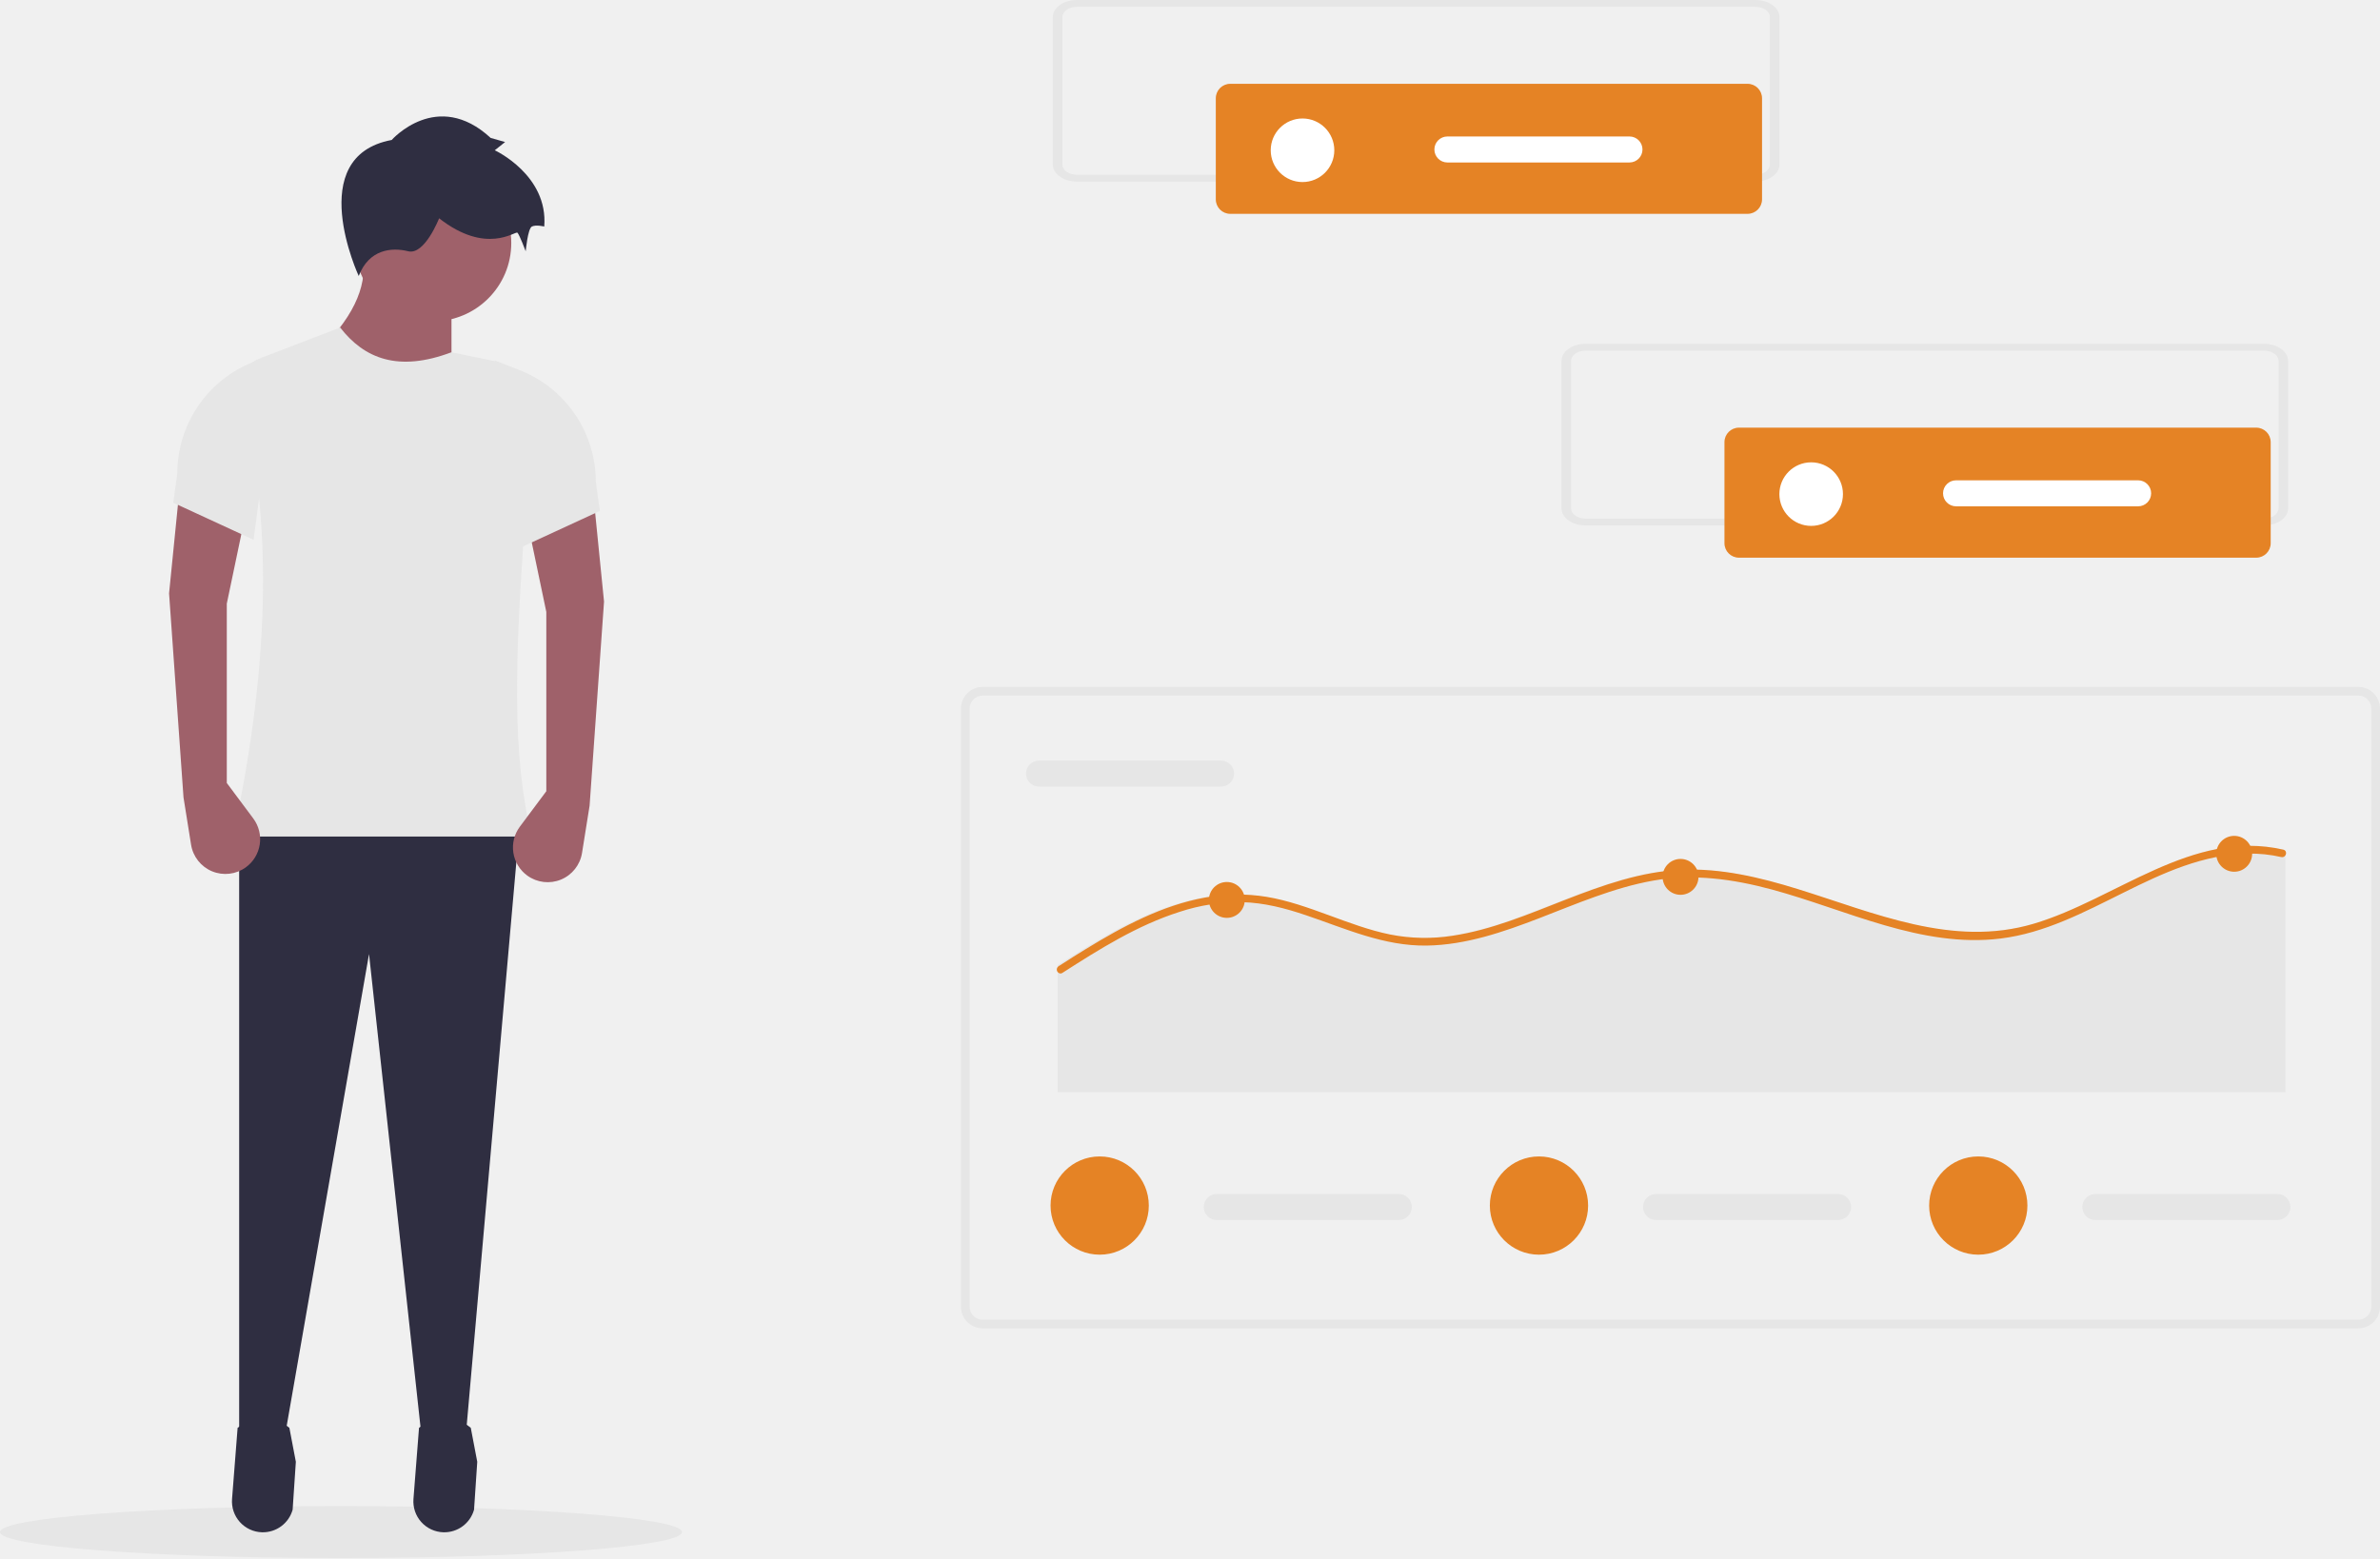
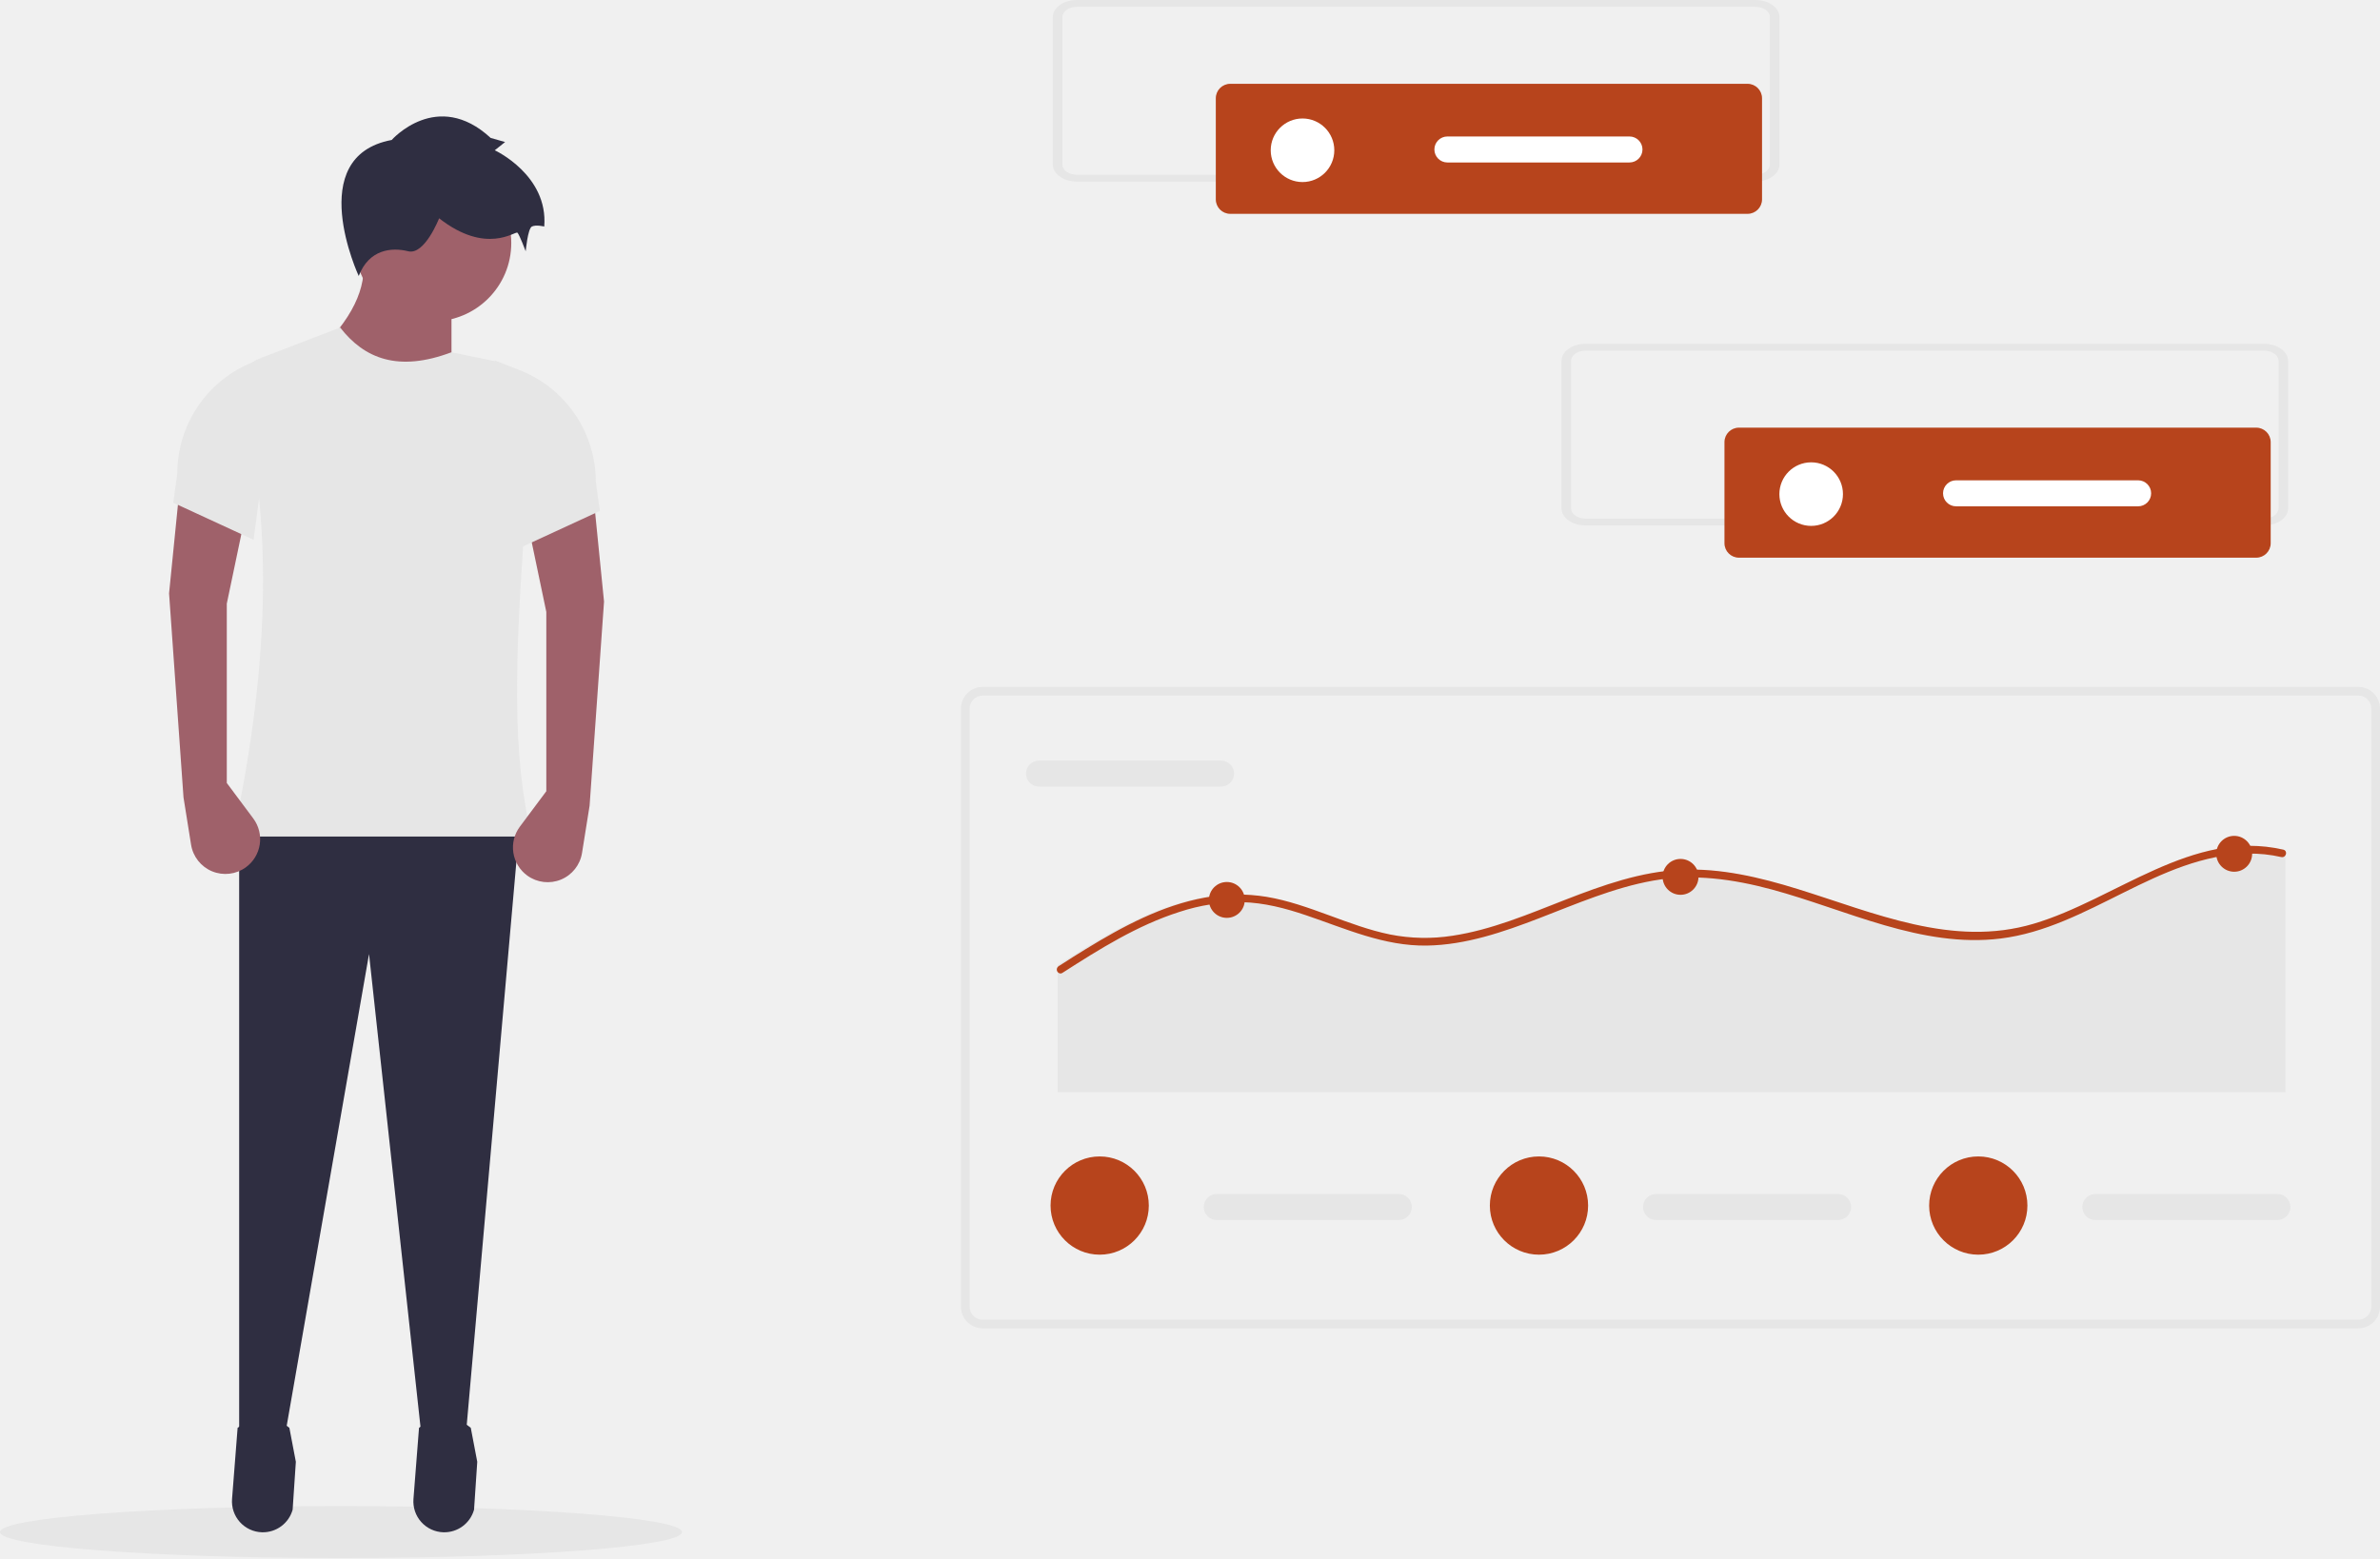
<svg xmlns="http://www.w3.org/2000/svg" data-name="Layer 1" width="823.5" height="539.233" viewBox="0 0 823.5 539.233">
  <ellipse cx="118" cy="530.233" rx="118" ry="9" fill="#e6e6e6" />
  <path d="M344.468,315.845l-47.076-12.839q18.856-17.793,16.405-33.524H344.468Z" transform="translate(-188.25 -180.3837)" fill="#9f616a" />
  <polygon points="161.211 496.376 146.005 498.515 127.687 330.184 98.443 497.802 82.751 498.515 82.751 285.961 179.756 285.961 161.211 496.376" fill="#2f2e41" />
  <path d="M278.898,710.693h0a10.695,10.695,0,0,0,10.607-7.816l1.111-16.575-2.239-11.755c-5.908-4.855-11.88-4.754-17.912,0L268.541,699.169A10.695,10.695,0,0,0,278.898,710.693Z" transform="translate(-188.25 -180.3837)" fill="#2f2e41" />
  <path d="M341.666,710.693h0a10.695,10.695,0,0,0,10.607-7.816l1.111-16.575-2.239-11.755c-5.908-4.855-11.88-4.754-17.912,0l-1.924,24.622A10.695,10.695,0,0,0,341.666,710.693Z" transform="translate(-188.25 -180.3837)" fill="#2f2e41" />
  <circle cx="149.799" cy="84.105" r="27.104" fill="#9f616a" />
  <path d="M372.286,469.911H268.861c13.405-62.124,13.367-112.158,2.69-152.623a10.813,10.813,0,0,1,6.576-12.853l27.825-10.702c8.354,10.788,20.142,15.5,38.517,8.559l14.581,2.991a14.982,14.982,0,0,1,11.957,15.665c-1.073,15.826-.65,31.772-1.573,45.538C366.573,409.115,365.339,442.347,372.286,469.911Z" transform="translate(-188.25 -180.3837)" fill="#e6e6e6" />
  <path d="M323.783,228.826s15.692-17.832,34.237-.713l4.993,1.427-3.566,2.853s18.545,8.559,17.118,26.391c0,0-2.853-.713-4.28,0s-2.14,8.559-2.14,8.559-2.14-5.706-2.853-6.419-10.699,7.846-27.104-4.993c0,0-4.993,12.839-10.699,11.412s-13.552-.713-17.118,8.559C312.371,275.901,293.113,234.532,323.783,228.826Z" transform="translate(-188.25 -180.3837)" fill="#2f2e41" />
  <path d="M377.278,454.219l-9.156,12.272a12.027,12.027,0,0,0,2.594,16.939l0,0a12.027,12.027,0,0,0,18.921-7.847l2.619-16.371L397.25,388.598l-3.566-35.664L370.859,361.494l6.419,30.671Z" transform="translate(-188.25 -180.3837)" fill="#9f616a" />
  <path d="M368.006,370.053l27.818-12.839-1.427-10.106a41.488,41.488,0,0,0-26.489-38.682l-8.461-3.281Z" transform="translate(-188.25 -180.3837)" fill="#e6e6e6" />
  <path d="M266.722,451.366l9.156,12.272a12.027,12.027,0,0,1-2.594,16.939l0,0a12.027,12.027,0,0,1-18.921-7.847l-2.619-16.371L246.75,385.745l3.566-35.664,22.825,8.559-6.419,30.671Z" transform="translate(-188.25 -180.3837)" fill="#9f616a" />
  <path d="M275.994,367.2l-27.818-12.839,1.427-10.106a41.488,41.488,0,0,1,26.489-38.682l8.461-3.281Z" transform="translate(-188.25 -180.3837)" fill="#e6e6e6" />
  <path d="M1004.25,640.116h-476a7.508,7.508,0,0,1-7.5-7.5v-207a7.508,7.508,0,0,1,7.5-7.5h476a7.508,7.508,0,0,1,7.5,7.5v207A7.508,7.508,0,0,1,1004.25,640.116Zm-476-219a4.505,4.505,0,0,0-4.5,4.5v207a4.505,4.505,0,0,0,4.5,4.5h476a4.505,4.505,0,0,0,4.5-4.5v-207a4.505,4.505,0,0,0-4.5-4.5Z" transform="translate(-188.25 -180.3837)" fill="#e6e6e6" />
  <path d="M547.75,443.616a4.5,4.5,0,0,0,0,9h63a4.5,4.5,0,0,0,0-9Z" transform="translate(-188.25 -180.3837)" fill="#e6e6e6" />
  <path d="M979.04,474.911V558.361H554.21V514.423c2.942-1.889,5.901-3.769,8.888-5.588,12.754-7.805,26.405-15.104,41.283-17.809a62.32,62.32,0,0,1,21.313-.266c7.466,1.233,14.611,3.805,21.686,6.386,6.977,2.554,13.971,5.188,21.268,6.67a62.272,62.272,0,0,0,21.57.426c13.66-2.049,26.494-7.539,39.275-12.505,12.86-4.993,26.112-9.712,40.03-10.333,13.74-.621,27.312,2.625,40.35,6.652,26.583,8.204,53.726,20.372,81.873,12.027,28.583-8.461,54.872-32.887,86.548-25.641A1.192,1.192,0,0,1,979.04,474.911Z" transform="translate(-188.25 -180.3837)" fill="#e6e6e6" />
-   <path d="M979.04,476.366a1.283,1.283,0,0,1-1.455.639,47.368,47.368,0,0,0-11.512-1.188c-31.157.55-55.113,25.632-85.578,29.383-27.468,3.379-53.321-9.978-79.148-16.958-13.419-3.627-27.255-5.552-41.064-3.086-13.703,2.439-26.563,8.044-39.476,13.02-12.435,4.789-25.357,9.242-38.82,9.463-14.803.248-28.133-5.854-41.862-10.501-7.14-2.421-14.466-4.337-22.031-4.523a66.645,66.645,0,0,0-21.712,3.361c-14.59,4.639-27.734,12.905-40.532,21.117a1.137,1.137,0,0,1-.754.204,1.374,1.374,0,0,1-.585-2.501l.585-.373c2.936-1.889,5.889-3.769,8.869-5.588,12.727-7.805,26.35-15.104,41.197-17.809a62.062,62.062,0,0,1,21.268-.266c7.45,1.233,14.581,3.805,21.641,6.386,6.962,2.554,13.942,5.188,21.224,6.67a62.014,62.014,0,0,0,21.525.426c13.632-2.049,26.439-7.539,39.193-12.505,12.834-4.993,26.057-9.712,39.947-10.333,13.712-.621,27.255,2.625,40.266,6.652,26.528,8.204,53.614,20.372,81.702,12.027,28.523-8.461,54.758-32.887,86.367-25.641a1.19,1.19,0,0,1,.745.47A1.367,1.367,0,0,1,979.04,476.366Z" transform="translate(-188.25 -180.3837)" fill="#e58325" />
-   <circle cx="424.496" cy="311.459" r="6.208" fill="#e58325" />
-   <circle cx="581.479" cy="303.477" r="6.208" fill="#e58325" />
-   <circle cx="773.052" cy="295.494" r="6.208" fill="#e58325" />
+   <path d="M979.04,476.366a1.283,1.283,0,0,1-1.455.639,47.368,47.368,0,0,0-11.512-1.188c-31.157.55-55.113,25.632-85.578,29.383-27.468,3.379-53.321-9.978-79.148-16.958-13.419-3.627-27.255-5.552-41.064-3.086-13.703,2.439-26.563,8.044-39.476,13.02-12.435,4.789-25.357,9.242-38.82,9.463-14.803.248-28.133-5.854-41.862-10.501-7.14-2.421-14.466-4.337-22.031-4.523a66.645,66.645,0,0,0-21.712,3.361c-14.59,4.639-27.734,12.905-40.532,21.117a1.137,1.137,0,0,1-.754.204,1.374,1.374,0,0,1-.585-2.501l.585-.373c2.936-1.889,5.889-3.769,8.869-5.588,12.727-7.805,26.35-15.104,41.197-17.809a62.062,62.062,0,0,1,21.268-.266c7.45,1.233,14.581,3.805,21.641,6.386,6.962,2.554,13.942,5.188,21.224,6.67a62.014,62.014,0,0,0,21.525.426c13.632-2.049,26.439-7.539,39.193-12.505,12.834-4.993,26.057-9.712,39.947-10.333,13.712-.621,27.255,2.625,40.266,6.652,26.528,8.204,53.614,20.372,81.702,12.027,28.523-8.461,54.758-32.887,86.367-25.641a1.19,1.19,0,0,1,.745.47A1.367,1.367,0,0,1,979.04,476.366Z" transform="translate(-188.25 -180.3837)" fill="#b7441c" />
+   <circle cx="424.496" cy="311.459" r="6.208" fill="#b7441c" />
+   <circle cx="581.479" cy="303.477" r="6.208" fill="#b7441c" />
+   <circle cx="773.052" cy="295.494" r="6.208" fill="#b7441c" />
  <path d="M609.25,593.616a4.5,4.5,0,0,0,0,9h63a4.5,4.5,0,0,0,0-9Z" transform="translate(-188.25 -180.3837)" fill="#e6e6e6" />
-   <circle cx="380.5" cy="417.233" r="17" fill="#e58325" />
+   <circle cx="380.5" cy="417.233" r="17" fill="#b7441c" />
  <path d="M761.25,593.616a4.5,4.5,0,0,0,0,9h63a4.5,4.5,0,0,0,0-9Z" transform="translate(-188.25 -180.3837)" fill="#e6e6e6" />
-   <circle cx="532.5" cy="417.233" r="17" fill="#e58325" />
+   <circle cx="532.5" cy="417.233" r="17" fill="#b7441c" />
  <path d="M913.25,593.616a4.5,4.5,0,0,0,0,9h63a4.5,4.5,0,0,0,0-9Z" transform="translate(-188.25 -180.3837)" fill="#e6e6e6" />
-   <circle cx="684.5" cy="417.233" r="17" fill="#e58325" />
+   <circle cx="684.5" cy="417.233" r="17" fill="#b7441c" />
  <path id="e1cfef3e-7788-4f0f-b252-d185c9336b04-40" data-name="Path 78" d="M971.669,362.226H736.831c-4.578,0-8.288-2.643-8.293-5.9v-51.042c.005-3.257,3.715-5.9,8.293-5.9H971.669c4.578,0,8.288,2.643,8.293,5.9v51.041C979.958,359.582,976.247,362.222,971.669,362.226Zm-234.838-60.484c-2.747,0-4.973,1.586-4.976,3.54v51.041c0,1.954,2.229,3.538,4.976,3.54H971.669c2.747,0,4.973-1.586,4.976-3.54v-51.039c0-1.954-2.229-3.538-4.976-3.54Z" transform="translate(-188.25 -180.3837)" fill="#e6e6e6" />
-   <path d="M789.929,328.391a5.006,5.006,0,0,0-5,5v35a5.006,5.006,0,0,0,5,5h179a5.006,5.006,0,0,0,5-5v-35a5.006,5.006,0,0,0-5-5Z" transform="translate(-188.25 -180.3837)" fill="#e58325" />
+   <path d="M789.929,328.391a5.006,5.006,0,0,0-5,5v35a5.006,5.006,0,0,0,5,5h179a5.006,5.006,0,0,0,5-5v-35a5.006,5.006,0,0,0-5-5Z" transform="translate(-188.25 -180.3837)" fill="#b7441c" />
  <circle cx="626.679" cy="171.007" r="11" fill="#fff" />
  <path d="M865.061,346.616a4.5,4.5,0,0,0,0,9h63a4.5,4.5,0,0,0,0-9Z" transform="translate(-188.25 -180.3837)" fill="#fff" />
  <path id="b00e8b21-64f0-4b6c-8490-a93637cb24e1-41" data-name="Path 78" d="M795.669,243.226H560.831c-4.578,0-8.288-2.643-8.293-5.9v-51.042c.005-3.257,3.715-5.9,8.293-5.9H795.669c4.578,0,8.288,2.643,8.293,5.9v51.041C803.958,240.582,800.247,243.222,795.669,243.226Zm-234.838-60.484c-2.747,0-4.973,1.586-4.976,3.54v51.041c0,1.954,2.229,3.538,4.976,3.54H795.669c2.747,0,4.973-1.586,4.976-3.54v-51.039c0-1.954-2.229-3.538-4.976-3.54Z" transform="translate(-188.25 -180.3837)" fill="#e6e6e6" />
-   <path d="M613.929,209.391a5.006,5.006,0,0,0-5,5v35a5.006,5.006,0,0,0,5,5h179a5.006,5.006,0,0,0,5-5v-35a5.006,5.006,0,0,0-5-5Z" transform="translate(-188.25 -180.3837)" fill="#e58325" />
+   <path d="M613.929,209.391a5.006,5.006,0,0,0-5,5v35a5.006,5.006,0,0,0,5,5h179a5.006,5.006,0,0,0,5-5v-35a5.006,5.006,0,0,0-5-5Z" transform="translate(-188.25 -180.3837)" fill="#b7441c" />
  <circle cx="450.679" cy="52.007" r="11" fill="#fff" />
  <path d="M689.061,227.616a4.5,4.5,0,0,0,0,9h63a4.5,4.5,0,0,0,0-9Z" transform="translate(-188.25 -180.3837)" fill="#fff" />
</svg>
